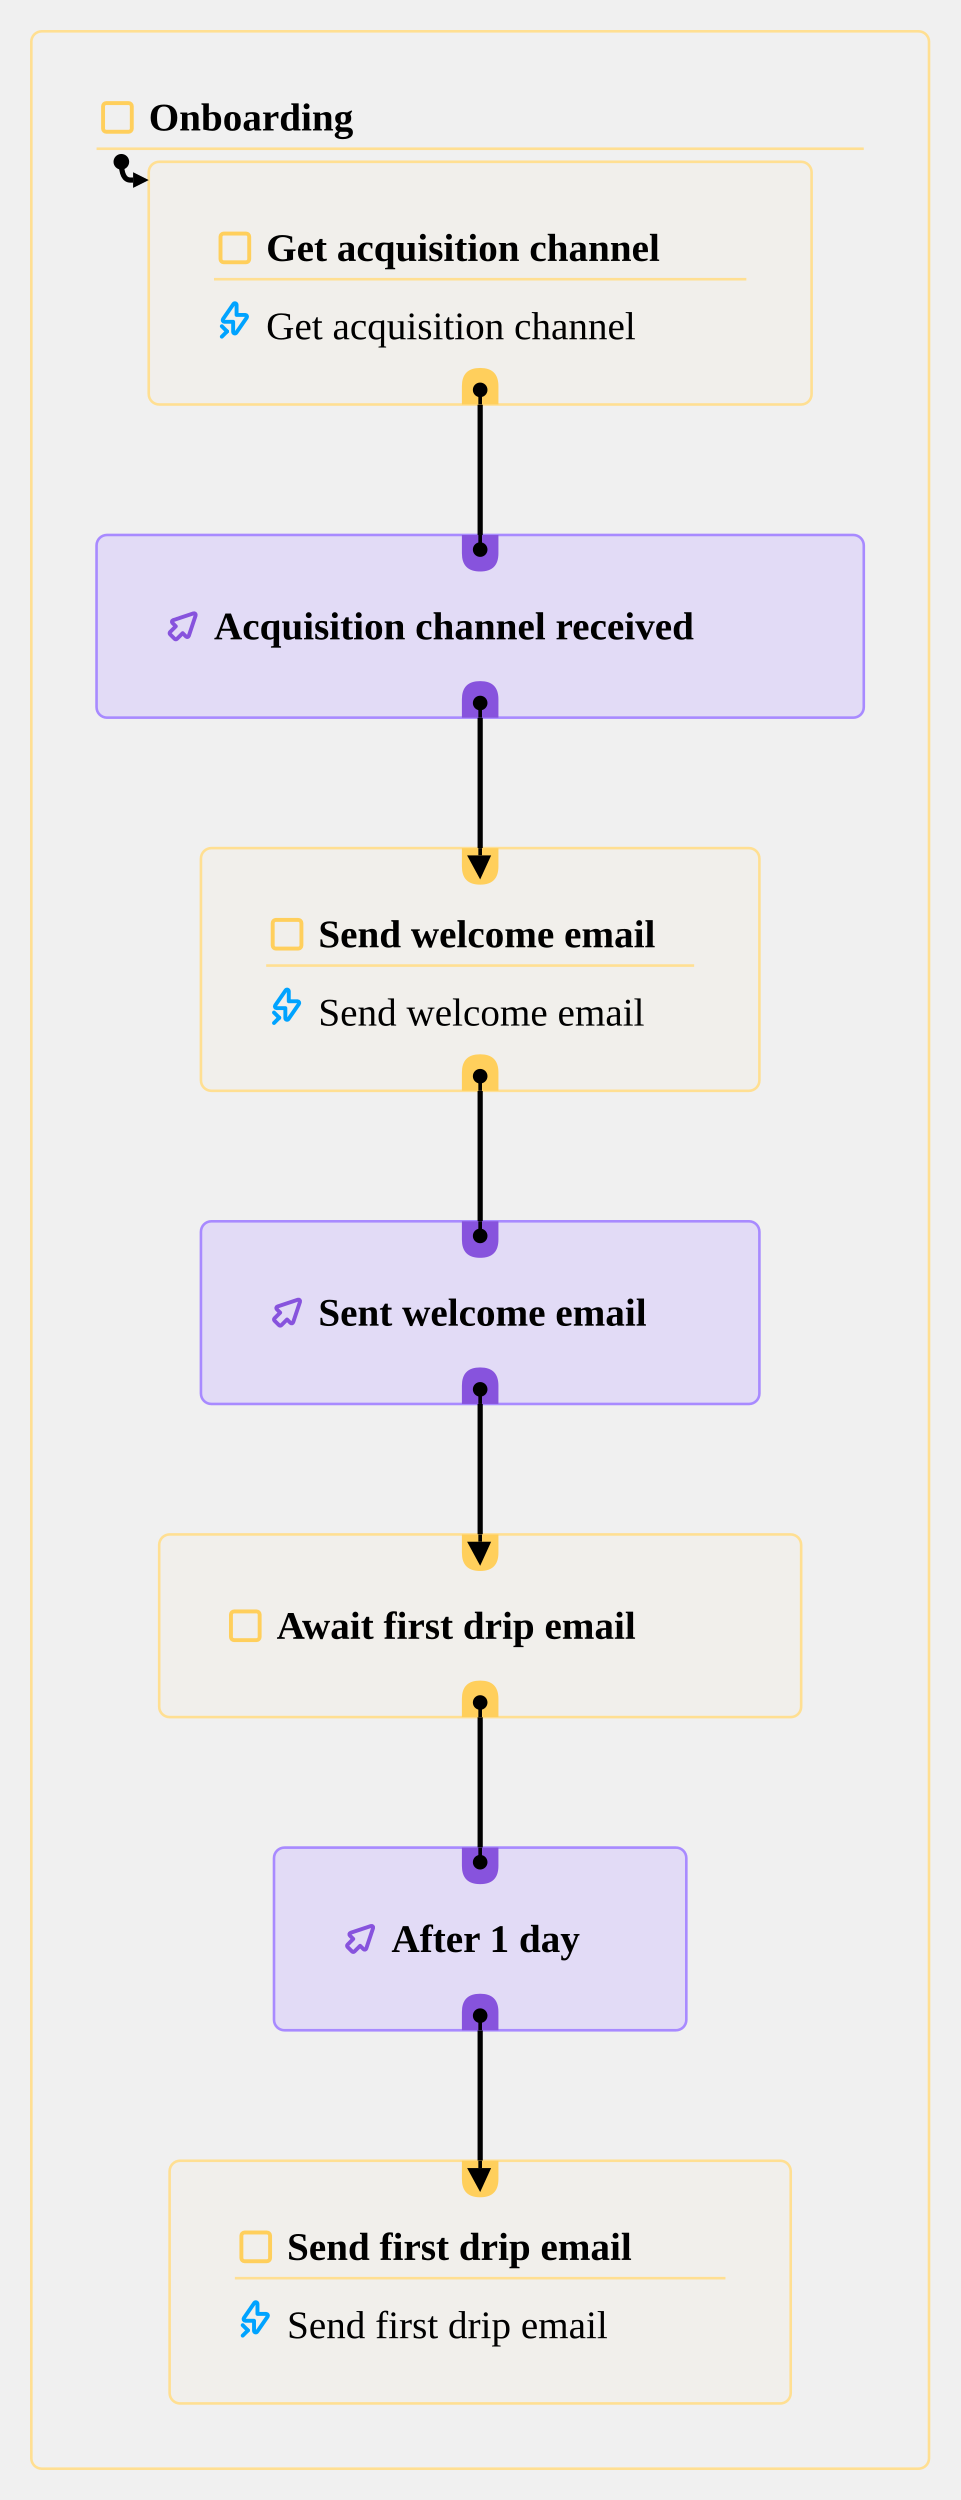
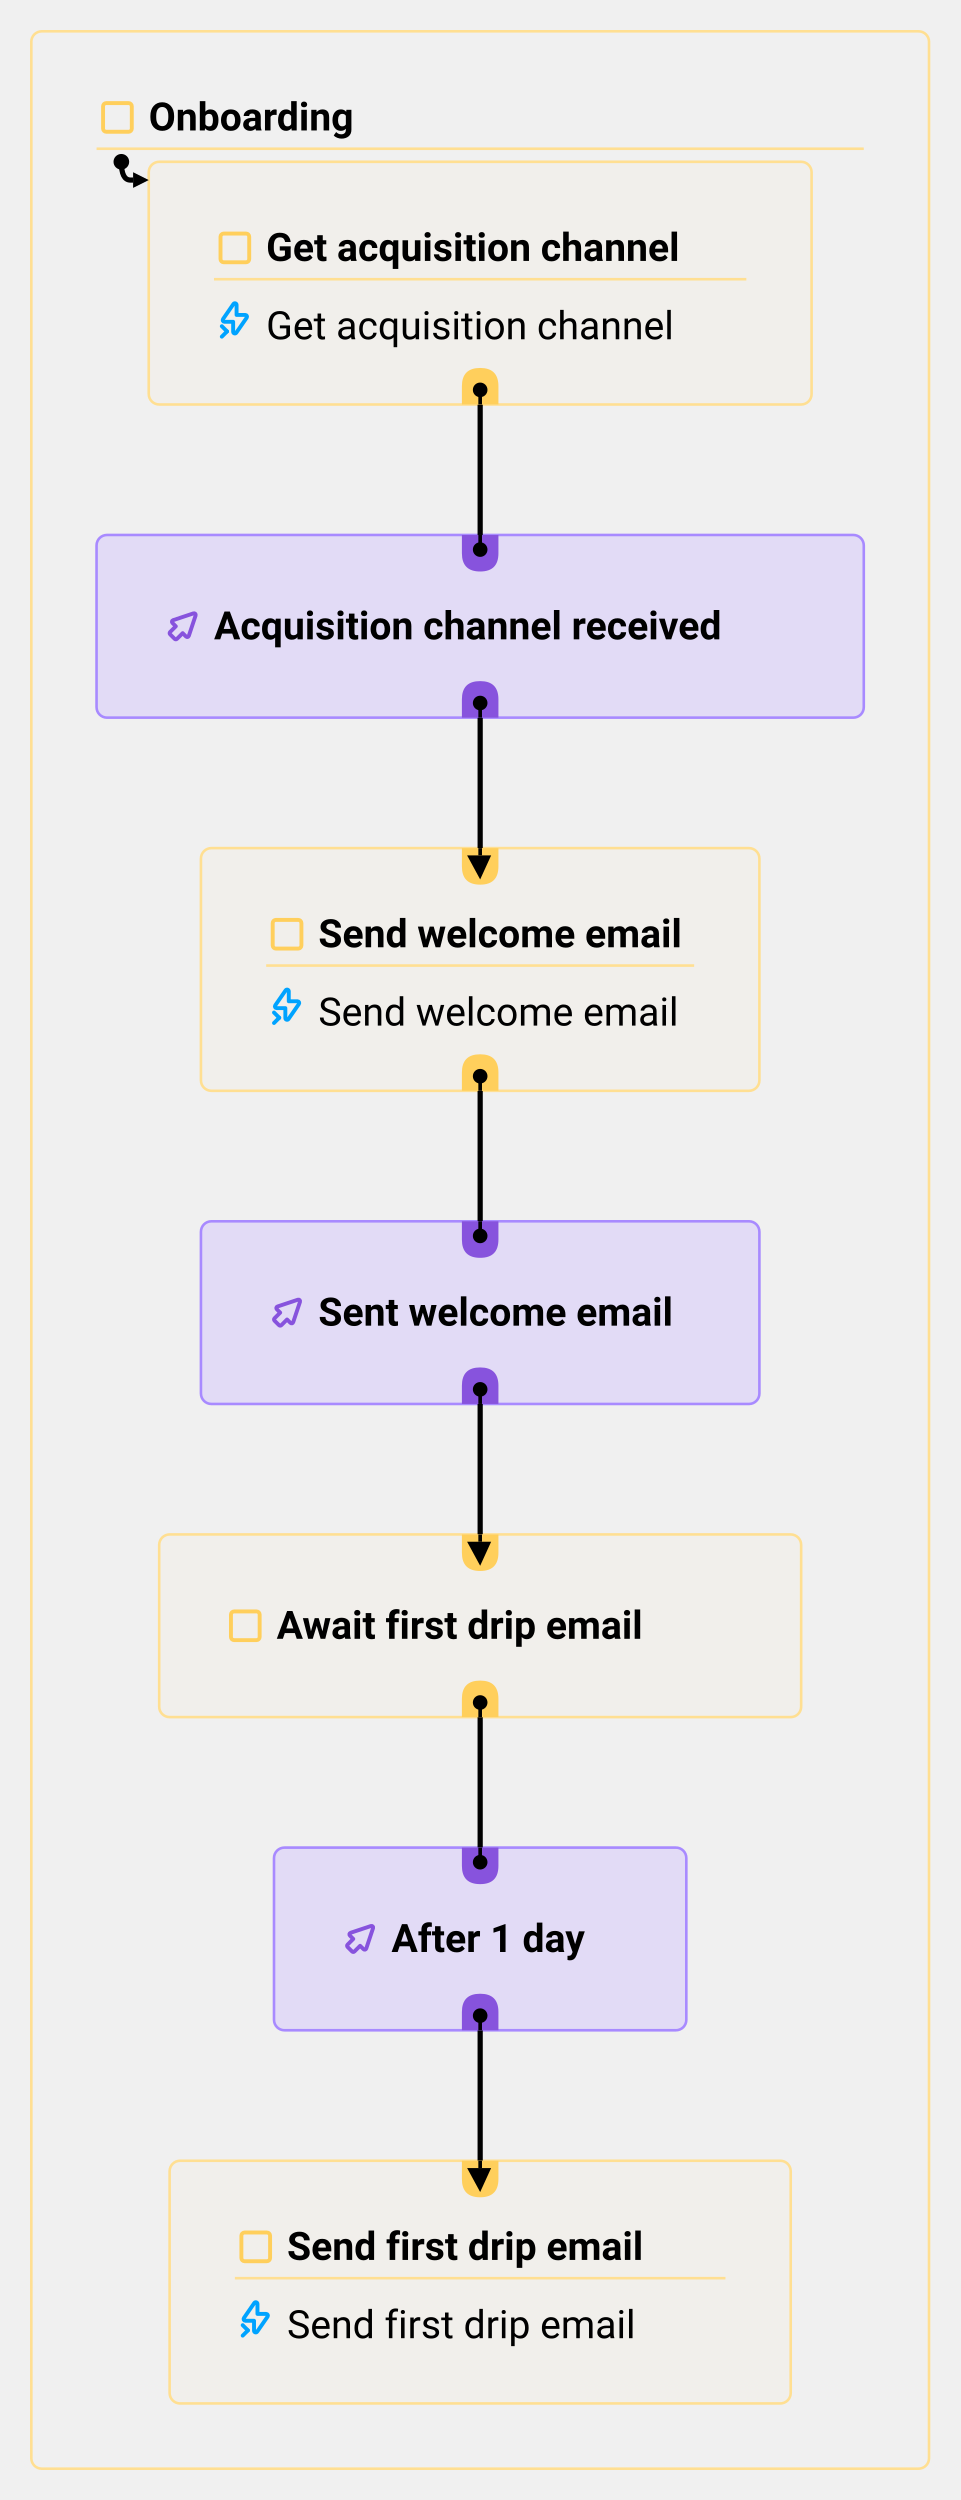
- <svg xmlns="http://www.w3.org/2000/svg" font-size="15" width="368" height="958">
+ <svg xmlns="http://www.w3.org/2000/svg" font-size="15" width="368" height="958" font-family="system-ui, -apple-system, 'Segoe UI', Roboto, Ubuntu, Cantarell, 'Noto Sans', sans-serif, BlinkMacSystemFont, 'Segoe UI', Helvetica, Arial, sans-serif, 'Apple Color Emoji', 'Segoe UI Emoji', 'Segoe UI Symbol'">
  <rect x="12" y="12" width="344" height="934" rx="4" ry="4" fill="none" stroke="#ffdf92" />
  <svg width="16" height="16" x="37" y="37" viewBox="0 0 16 16" fill="none">
    <g clip-path="url(#clip0_1343_12511)">
      <path d="M12.278 13.5H3.722C3.047 13.5 2.5 12.953 2.5 12.278V3.722C2.5 3.047 3.047 2.5 3.722 2.5H12.277C12.953 2.5 13.499 3.047 13.499 3.722V12.277C13.5 12.953 12.953 13.5 12.278 13.5V13.5Z" stroke="#FFCF5C" stroke-width="1.5" stroke-linecap="round" stroke-linejoin="round" />
    </g>
    <defs>
      <clipPath id="clip0_1343_12511">
        <rect width="16" height="16" fill="white" />
      </clipPath>
    </defs>
  </svg>
  <text font-weight="600" x="57" y="50" width="274" height="10">Onboarding</text>
  <path d="M 37 57 L 331 57" stroke="#ffdf92" />
  <svg x="12" y="12" width="344" height="934">
    <rect x="45" y="50" width="254" height="93" rx="4" ry="4" fill="#ffefc919" stroke="#ffdf92" />
    <svg width="16" height="16" x="70" y="75" viewBox="0 0 16 16" fill="none">
      <g clip-path="url(#clip0_1343_12511)">
        <path d="M12.278 13.5H3.722C3.047 13.5 2.5 12.953 2.5 12.278V3.722C2.5 3.047 3.047 2.5 3.722 2.5H12.277C12.953 2.5 13.499 3.047 13.499 3.722V12.277C13.5 12.953 12.953 13.5 12.278 13.5V13.5Z" stroke="#FFCF5C" stroke-width="1.5" stroke-linecap="round" stroke-linejoin="round" />
      </g>
      <defs>
        <clipPath id="clip0_1343_12511">
          <rect width="16" height="16" fill="white" />
        </clipPath>
      </defs>
    </svg>
    <text font-weight="600" x="90" y="88" width="184" height="10">Get acquisition channel</text>
    <path d="M 70 95 L 274 95" stroke="#ffdf92" />
    <svg width="16" height="16" x="70" y="102" viewBox="0 0 16 16" fill="none">
      <g clip-path="url(#clip0_217_22)">
        <mask id="mask0_217_22" maskUnits="userSpaceOnUse" x="0" y="0" width="16" height="16" style="mask-type: luminance;">
          <path d="M16 0H0V16H16V0Z" fill="white" />
        </mask>
        <g mask="url(#mask0_217_22)">
          <path d="M12.549 7.717L8.541 13.505C8.174 14.035 7.343 13.776 7.343 13.131V9.315H3.993C3.462 9.315 3.149 8.719 3.452 8.283L7.459 2.494C7.827 1.964 8.658 2.223 8.658 2.869V6.684H12.008C12.538 6.684 12.851 7.28 12.549 7.717Z" stroke="#00A3FF" stroke-width="1.5" stroke-linecap="round" stroke-linejoin="round" />
        </g>
        <path d="M3 11L5 13" stroke="#00A3FF" stroke-width="1.5" stroke-linecap="round" />
        <path d="M3 15.01L5 13.01" stroke="#00A3FF" stroke-width="1.5" stroke-linecap="round" />
      </g>
      <defs>
        <clipPath id="clip0_217_22">
          <rect width="16" height="16" fill="white" />
        </clipPath>
      </defs>
    </svg>
    <text x="90" y="118" width="184" height="16.2">Get acquisition channel</text>
    <rect x="65" y="313" width="214" height="93" rx="4" ry="4" fill="#ffefc919" stroke="#ffdf92" />
    <svg width="16" height="16" x="90" y="338" viewBox="0 0 16 16" fill="none">
      <g clip-path="url(#clip0_1343_12511)">
        <path d="M12.278 13.5H3.722C3.047 13.5 2.5 12.953 2.5 12.278V3.722C2.5 3.047 3.047 2.5 3.722 2.5H12.277C12.953 2.5 13.499 3.047 13.499 3.722V12.277C13.5 12.953 12.953 13.5 12.278 13.5V13.5Z" stroke="#FFCF5C" stroke-width="1.5" stroke-linecap="round" stroke-linejoin="round" />
      </g>
      <defs>
        <clipPath id="clip0_1343_12511">
          <rect width="16" height="16" fill="white" />
        </clipPath>
      </defs>
    </svg>
    <text font-weight="600" x="110" y="351" width="144" height="10">Send welcome email</text>
    <path d="M 90 358 L 254 358" stroke="#ffdf92" />
    <svg width="16" height="16" x="90" y="365" viewBox="0 0 16 16" fill="none">
      <g clip-path="url(#clip0_217_22)">
        <mask id="mask0_217_22" maskUnits="userSpaceOnUse" x="0" y="0" width="16" height="16" style="mask-type: luminance;">
          <path d="M16 0H0V16H16V0Z" fill="white" />
        </mask>
        <g mask="url(#mask0_217_22)">
          <path d="M12.549 7.717L8.541 13.505C8.174 14.035 7.343 13.776 7.343 13.131V9.315H3.993C3.462 9.315 3.149 8.719 3.452 8.283L7.459 2.494C7.827 1.964 8.658 2.223 8.658 2.869V6.684H12.008C12.538 6.684 12.851 7.28 12.549 7.717Z" stroke="#00A3FF" stroke-width="1.5" stroke-linecap="round" stroke-linejoin="round" />
        </g>
        <path d="M3 11L5 13" stroke="#00A3FF" stroke-width="1.5" stroke-linecap="round" />
        <path d="M3 15.01L5 13.01" stroke="#00A3FF" stroke-width="1.5" stroke-linecap="round" />
      </g>
      <defs>
        <clipPath id="clip0_217_22">
          <rect width="16" height="16" fill="white" />
        </clipPath>
      </defs>
    </svg>
    <text x="110" y="381" width="144" height="16.2">Send welcome email</text>
    <rect x="49" y="576" width="246" height="70" rx="4" ry="4" fill="#ffefc919" stroke="#ffdf92" />
    <svg width="16" height="16" x="74" y="603" viewBox="0 0 16 16" fill="none">
      <g clip-path="url(#clip0_1343_12511)">
        <path d="M12.278 13.5H3.722C3.047 13.5 2.5 12.953 2.5 12.278V3.722C2.5 3.047 3.047 2.5 3.722 2.5H12.277C12.953 2.5 13.499 3.047 13.499 3.722V12.277C13.5 12.953 12.953 13.5 12.278 13.5V13.5Z" stroke="#FFCF5C" stroke-width="1.5" stroke-linecap="round" stroke-linejoin="round" />
      </g>
      <defs>
        <clipPath id="clip0_1343_12511">
          <rect width="16" height="16" fill="white" />
        </clipPath>
      </defs>
    </svg>
    <text font-weight="600" x="94" y="616" width="176" height="10">Await first drip email</text>
    <rect x="53" y="816" width="238" height="93" rx="4" ry="4" fill="#ffefc919" stroke="#ffdf92" />
    <svg width="16" height="16" x="78" y="841" viewBox="0 0 16 16" fill="none">
      <g clip-path="url(#clip0_1343_12511)">
        <path d="M12.278 13.5H3.722C3.047 13.5 2.5 12.953 2.5 12.278V3.722C2.5 3.047 3.047 2.5 3.722 2.5H12.277C12.953 2.5 13.499 3.047 13.499 3.722V12.277C13.5 12.953 12.953 13.5 12.278 13.5V13.5Z" stroke="#FFCF5C" stroke-width="1.5" stroke-linecap="round" stroke-linejoin="round" />
      </g>
      <defs>
        <clipPath id="clip0_1343_12511">
          <rect width="16" height="16" fill="white" />
        </clipPath>
      </defs>
    </svg>
    <text font-weight="600" x="98" y="854" width="168" height="10">Send first drip email</text>
    <path d="M 78 861 L 266 861" stroke="#ffdf92" />
    <svg width="16" height="16" x="78" y="868" viewBox="0 0 16 16" fill="none">
      <g clip-path="url(#clip0_217_22)">
        <mask id="mask0_217_22" maskUnits="userSpaceOnUse" x="0" y="0" width="16" height="16" style="mask-type: luminance;">
          <path d="M16 0H0V16H16V0Z" fill="white" />
        </mask>
        <g mask="url(#mask0_217_22)">
          <path d="M12.549 7.717L8.541 13.505C8.174 14.035 7.343 13.776 7.343 13.131V9.315H3.993C3.462 9.315 3.149 8.719 3.452 8.283L7.459 2.494C7.827 1.964 8.658 2.223 8.658 2.869V6.684H12.008C12.538 6.684 12.851 7.28 12.549 7.717Z" stroke="#00A3FF" stroke-width="1.5" stroke-linecap="round" stroke-linejoin="round" />
        </g>
        <path d="M3 11L5 13" stroke="#00A3FF" stroke-width="1.5" stroke-linecap="round" />
        <path d="M3 15.01L5 13.01" stroke="#00A3FF" stroke-width="1.5" stroke-linecap="round" />
      </g>
      <defs>
        <clipPath id="clip0_217_22">
          <rect width="16" height="16" fill="white" />
        </clipPath>
      </defs>
    </svg>
    <text x="98" y="884" width="168" height="16.2">Send first drip email</text>
    <rect x="25" y="193" width="294" height="70" rx="4" ry="4" fill="#cebdff66" stroke="#a88aff" />
    <svg width="16" height="16" x="50" y="220" viewBox="0 0 16 16" fill="none">
      <g clip-path="url(#clip0_1343_12529)">
        <path d="M5.371 8L3.183 10.188C2.939 10.432 2.939 10.827 3.183 11.071L4.929 12.817C5.173 13.061 5.569 13.061 5.812 12.817L8 10.629L9.309 11.938C9.637 12.267 10.197 12.135 10.343 11.694L12.967 3.823C13.13 3.335 12.665 2.87 12.177 3.033L4.306 5.657C3.865 5.804 3.733 6.363 4.061 6.691L5.371 8Z" stroke="#8753DD" stroke-width="1.5" stroke-linecap="round" stroke-linejoin="round" />
      </g>
      <defs>
        <clipPath id="clip0_1343_12529">
          <rect width="16" height="16" fill="white" />
        </clipPath>
      </defs>
    </svg>
    <text font-weight="600" x="70" y="233" width="224" height="10">Acquisition channel received</text>
    <rect x="65" y="456" width="214" height="70" rx="4" ry="4" fill="#cebdff66" stroke="#a88aff" />
    <svg width="16" height="16" x="90" y="483" viewBox="0 0 16 16" fill="none">
      <g clip-path="url(#clip0_1343_12529)">
        <path d="M5.371 8L3.183 10.188C2.939 10.432 2.939 10.827 3.183 11.071L4.929 12.817C5.173 13.061 5.569 13.061 5.812 12.817L8 10.629L9.309 11.938C9.637 12.267 10.197 12.135 10.343 11.694L12.967 3.823C13.13 3.335 12.665 2.87 12.177 3.033L4.306 5.657C3.865 5.804 3.733 6.363 4.061 6.691L5.371 8Z" stroke="#8753DD" stroke-width="1.5" stroke-linecap="round" stroke-linejoin="round" />
      </g>
      <defs>
        <clipPath id="clip0_1343_12529">
          <rect width="16" height="16" fill="white" />
        </clipPath>
      </defs>
    </svg>
    <text font-weight="600" x="110" y="496" width="144" height="10">Sent welcome email</text>
    <rect x="93" y="696" width="158" height="70" rx="4" ry="4" fill="#cebdff66" stroke="#a88aff" />
    <svg width="16" height="16" x="118" y="723" viewBox="0 0 16 16" fill="none">
      <g clip-path="url(#clip0_1343_12529)">
        <path d="M5.371 8L3.183 10.188C2.939 10.432 2.939 10.827 3.183 11.071L4.929 12.817C5.173 13.061 5.569 13.061 5.812 12.817L8 10.629L9.309 11.938C9.637 12.267 10.197 12.135 10.343 11.694L12.967 3.823C13.13 3.335 12.665 2.87 12.177 3.033L4.306 5.657C3.865 5.804 3.733 6.363 4.061 6.691L5.371 8Z" stroke="#8753DD" stroke-width="1.5" stroke-linecap="round" stroke-linejoin="round" />
      </g>
      <defs>
        <clipPath id="clip0_1343_12529">
          <rect width="16" height="16" fill="white" />
        </clipPath>
      </defs>
    </svg>
    <text font-weight="600" x="138" y="736" width="88" height="10">After 1 day</text>
    <svg x1="0" y1="0" width="100%" height="100%">
      <g>
        <defs>
          <marker id="end-flow-0" viewBox="0 0 10 10" markerWidth="7" markerHeight="7" refX="0" refY="5" markerUnits="strokeWidth" orient="auto">
            <path stroke="none" fill="#8753dd" d="M0,0 h5 q5,0 5,5 q0,5 -5,5 h-5 z" />
            <path stroke-width="1" stroke="#000" d="M0,5 h4" />
            <circle cx="4" cy="5" r="2" />
          </marker>
          <marker id="start-flow-0" viewBox="0 0 10 10" markerWidth="7" markerHeight="7" refX="0" refY="5" markerUnits="strokeWidth" orient="auto">
            <path stroke="none" fill="#ffcf5c" d="M0,0 h5 q5,0 5,5 q0,5 -5,5 h-5 z" />
            <path stroke-width="1" stroke="#000" d="M0,5 h4" />
            <circle cx="4" cy="5" r="2" />
          </marker>
        </defs>
        <path stroke="#000" stroke-width="2" fill="none" d="M 172,143 L 172,143 L 172,193" marker-end="url(#end-flow-0)" />
        <path stroke="none" stroke-width="2" fill="none" d="M 172,193 L 172,193 L 172,143" marker-end="url(#start-flow-0)" />
      </g>
      <g>
        <defs>
          <marker id="end-flow-1" viewBox="0 0 10 10" markerWidth="7" markerHeight="7" refX="0" refY="5" markerUnits="strokeWidth" orient="auto">
            <path stroke="none" fill="#ffcf5c" d="M0,0 h5 q5,0 5,5 q0,5 -5,5 h-5 z" />
            <path stroke="none" fill="#000" d="M1.43,5 L2,5 L2,2 L8.57,5 L2,8.57 L2,5 z" />
            <path stroke="#000" fill="none" stroke-width="1" d="M0,5 L2,5" />
          </marker>
          <marker id="start-flow-1" viewBox="0 0 10 10" markerWidth="7" markerHeight="7" refX="0" refY="5" markerUnits="strokeWidth" orient="auto">
            <path stroke="none" fill="#8753dd" d="M0,0 h5 q5,0 5,5 q0,5 -5,5 h-5 z" />
            <path stroke-width="1" stroke="#000" d="M0,5 h4" />
            <circle cx="4" cy="5" r="2" />
          </marker>
        </defs>
        <path stroke="#000" stroke-width="2" fill="none" d="M 172,263 L 172,263 L 172,313" marker-end="url(#end-flow-1)" />
        <path stroke="none" stroke-width="2" fill="none" d="M 172,313 L 172,313 L 172,263" marker-end="url(#start-flow-1)" />
      </g>
      <g>
        <defs>
          <marker id="end-flow-2" viewBox="0 0 10 10" markerWidth="7" markerHeight="7" refX="0" refY="5" markerUnits="strokeWidth" orient="auto">
            <path stroke="none" fill="#8753dd" d="M0,0 h5 q5,0 5,5 q0,5 -5,5 h-5 z" />
            <path stroke-width="1" stroke="#000" d="M0,5 h4" />
            <circle cx="4" cy="5" r="2" />
          </marker>
          <marker id="start-flow-2" viewBox="0 0 10 10" markerWidth="7" markerHeight="7" refX="0" refY="5" markerUnits="strokeWidth" orient="auto">
            <path stroke="none" fill="#ffcf5c" d="M0,0 h5 q5,0 5,5 q0,5 -5,5 h-5 z" />
            <path stroke-width="1" stroke="#000" d="M0,5 h4" />
            <circle cx="4" cy="5" r="2" />
          </marker>
        </defs>
        <path stroke="#000" stroke-width="2" fill="none" d="M 172,406 L 172,406 L 172,456" marker-end="url(#end-flow-2)" />
        <path stroke="none" stroke-width="2" fill="none" d="M 172,456 L 172,456 L 172,406" marker-end="url(#start-flow-2)" />
      </g>
      <g>
        <defs>
          <marker id="end-flow-3" viewBox="0 0 10 10" markerWidth="7" markerHeight="7" refX="0" refY="5" markerUnits="strokeWidth" orient="auto">
            <path stroke="none" fill="#ffcf5c" d="M0,0 h5 q5,0 5,5 q0,5 -5,5 h-5 z" />
            <path stroke="none" fill="#000" d="M1.43,5 L2,5 L2,2 L8.57,5 L2,8.57 L2,5 z" />
            <path stroke="#000" fill="none" stroke-width="1" d="M0,5 L2,5" />
          </marker>
          <marker id="start-flow-3" viewBox="0 0 10 10" markerWidth="7" markerHeight="7" refX="0" refY="5" markerUnits="strokeWidth" orient="auto">
            <path stroke="none" fill="#8753dd" d="M0,0 h5 q5,0 5,5 q0,5 -5,5 h-5 z" />
            <path stroke-width="1" stroke="#000" d="M0,5 h4" />
            <circle cx="4" cy="5" r="2" />
          </marker>
        </defs>
        <path stroke="#000" stroke-width="2" fill="none" d="M 172,526 L 172,526 L 172,576" marker-end="url(#end-flow-3)" />
        <path stroke="none" stroke-width="2" fill="none" d="M 172,576 L 172,576 L 172,526" marker-end="url(#start-flow-3)" />
      </g>
      <g>
        <defs>
          <marker id="end-flow-4" viewBox="0 0 10 10" markerWidth="7" markerHeight="7" refX="0" refY="5" markerUnits="strokeWidth" orient="auto">
            <path stroke="none" fill="#8753dd" d="M0,0 h5 q5,0 5,5 q0,5 -5,5 h-5 z" />
            <path stroke-width="1" stroke="#000" d="M0,5 h4" />
            <circle cx="4" cy="5" r="2" />
          </marker>
          <marker id="start-flow-4" viewBox="0 0 10 10" markerWidth="7" markerHeight="7" refX="0" refY="5" markerUnits="strokeWidth" orient="auto">
            <path stroke="none" fill="#ffcf5c" d="M0,0 h5 q5,0 5,5 q0,5 -5,5 h-5 z" />
            <path stroke-width="1" stroke="#000" d="M0,5 h4" />
            <circle cx="4" cy="5" r="2" />
          </marker>
        </defs>
        <path stroke="#000" stroke-width="2" fill="none" d="M 172,646 L 172,646 L 172,696" marker-end="url(#end-flow-4)" />
        <path stroke="none" stroke-width="2" fill="none" d="M 172,696 L 172,696 L 172,646" marker-end="url(#start-flow-4)" />
      </g>
      <g>
        <defs>
          <marker id="end-flow-5" viewBox="0 0 10 10" markerWidth="7" markerHeight="7" refX="0" refY="5" markerUnits="strokeWidth" orient="auto">
            <path stroke="none" fill="#ffcf5c" d="M0,0 h5 q5,0 5,5 q0,5 -5,5 h-5 z" />
            <path stroke="none" fill="#000" d="M1.43,5 L2,5 L2,2 L8.57,5 L2,8.57 L2,5 z" />
            <path stroke="#000" fill="none" stroke-width="1" d="M0,5 L2,5" />
          </marker>
          <marker id="start-flow-5" viewBox="0 0 10 10" markerWidth="7" markerHeight="7" refX="0" refY="5" markerUnits="strokeWidth" orient="auto">
            <path stroke="none" fill="#8753dd" d="M0,0 h5 q5,0 5,5 q0,5 -5,5 h-5 z" />
            <path stroke-width="1" stroke="#000" d="M0,5 h4" />
            <circle cx="4" cy="5" r="2" />
          </marker>
        </defs>
        <path stroke="#000" stroke-width="2" fill="none" d="M 172,766 L 172,766 L 172,816" marker-end="url(#end-flow-5)" />
        <path stroke="none" stroke-width="2" fill="none" d="M 172,816 L 172,816 L 172,766" marker-end="url(#start-flow-5)" />
      </g>
      <g>
        <defs>
          <marker id="n455" viewBox="0 0 10 10" markerWidth="3" markerHeight="3" refX="0" refY="5" markerUnits="strokeWidth" orient="auto">
            <path d="M0,0 L0,10 L10,5 z" data-viz="edge-arrow" />
          </marker>
        </defs>
        <circle r="3" cx="34.5" cy="50" fill="#000" />
        <path d="M 34.5,50 Q 34.5,57 38,57 L 39, 57" stroke="#000" stroke-width="2" fill="none" marker-end="url(#n455)" pathLength="1" />
      </g>
    </svg>
  </svg>
  <svg x1="0" y1="0" width="100%" height="100%" />
</svg>
